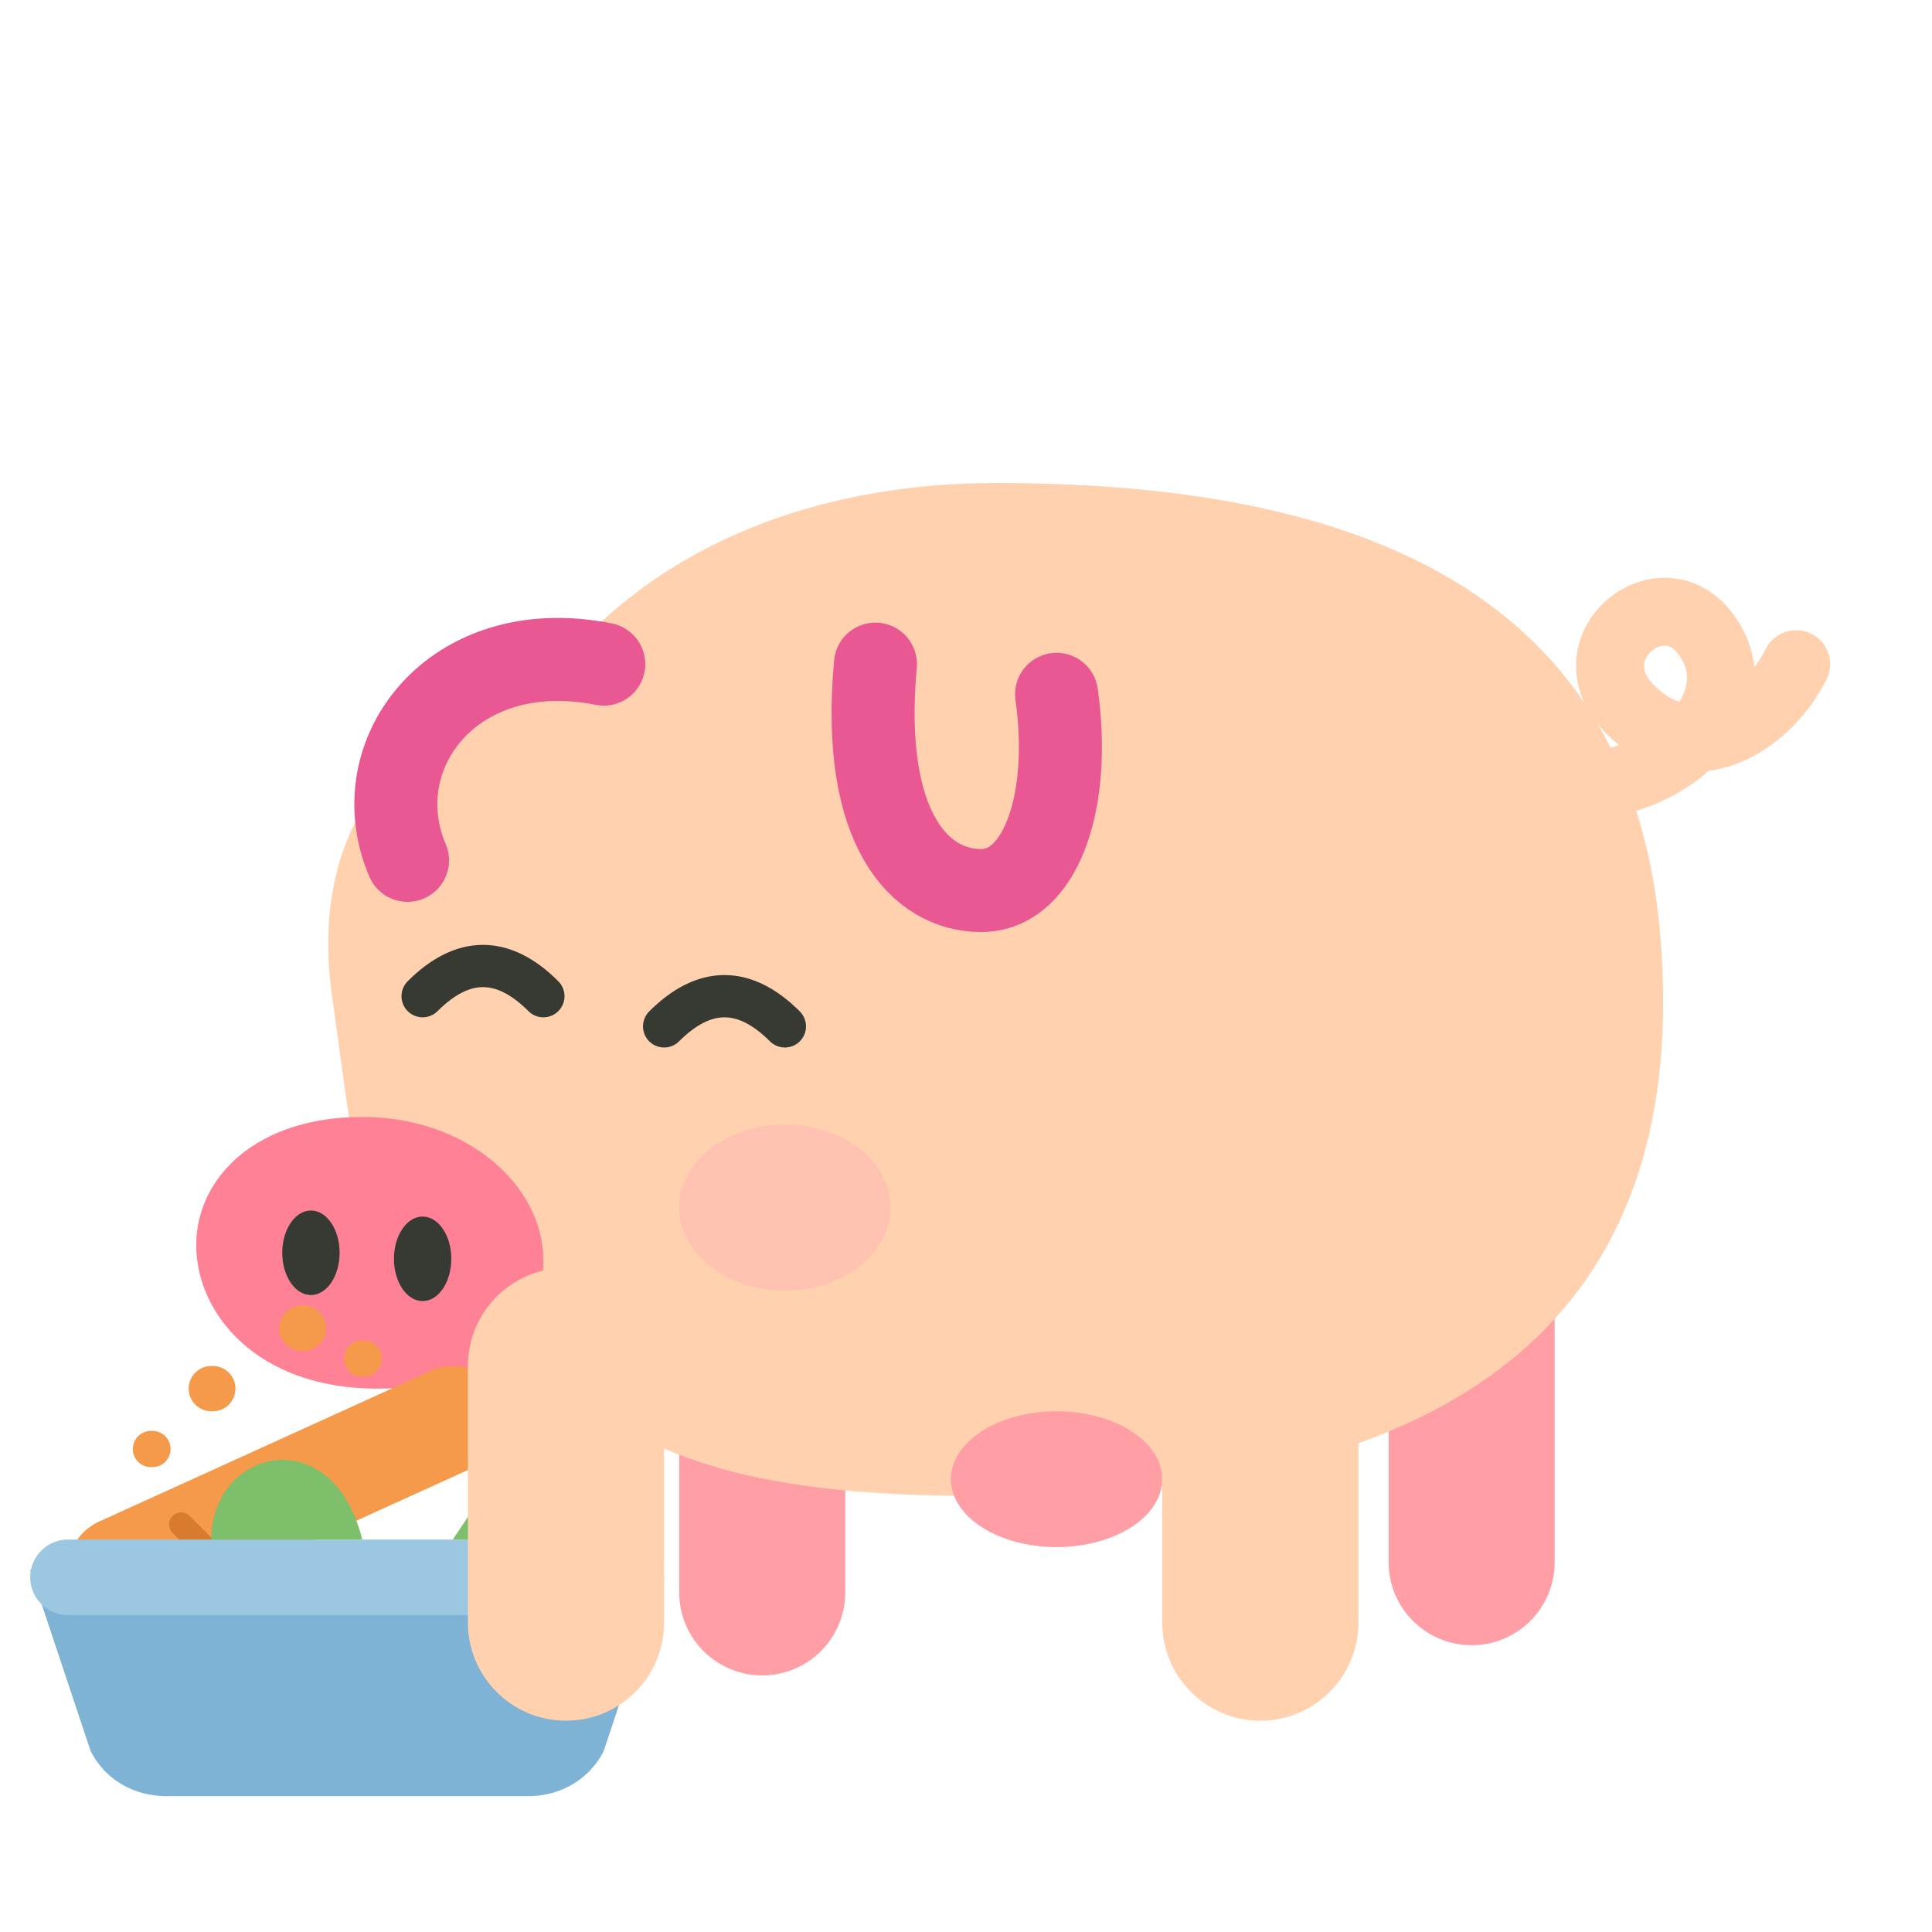
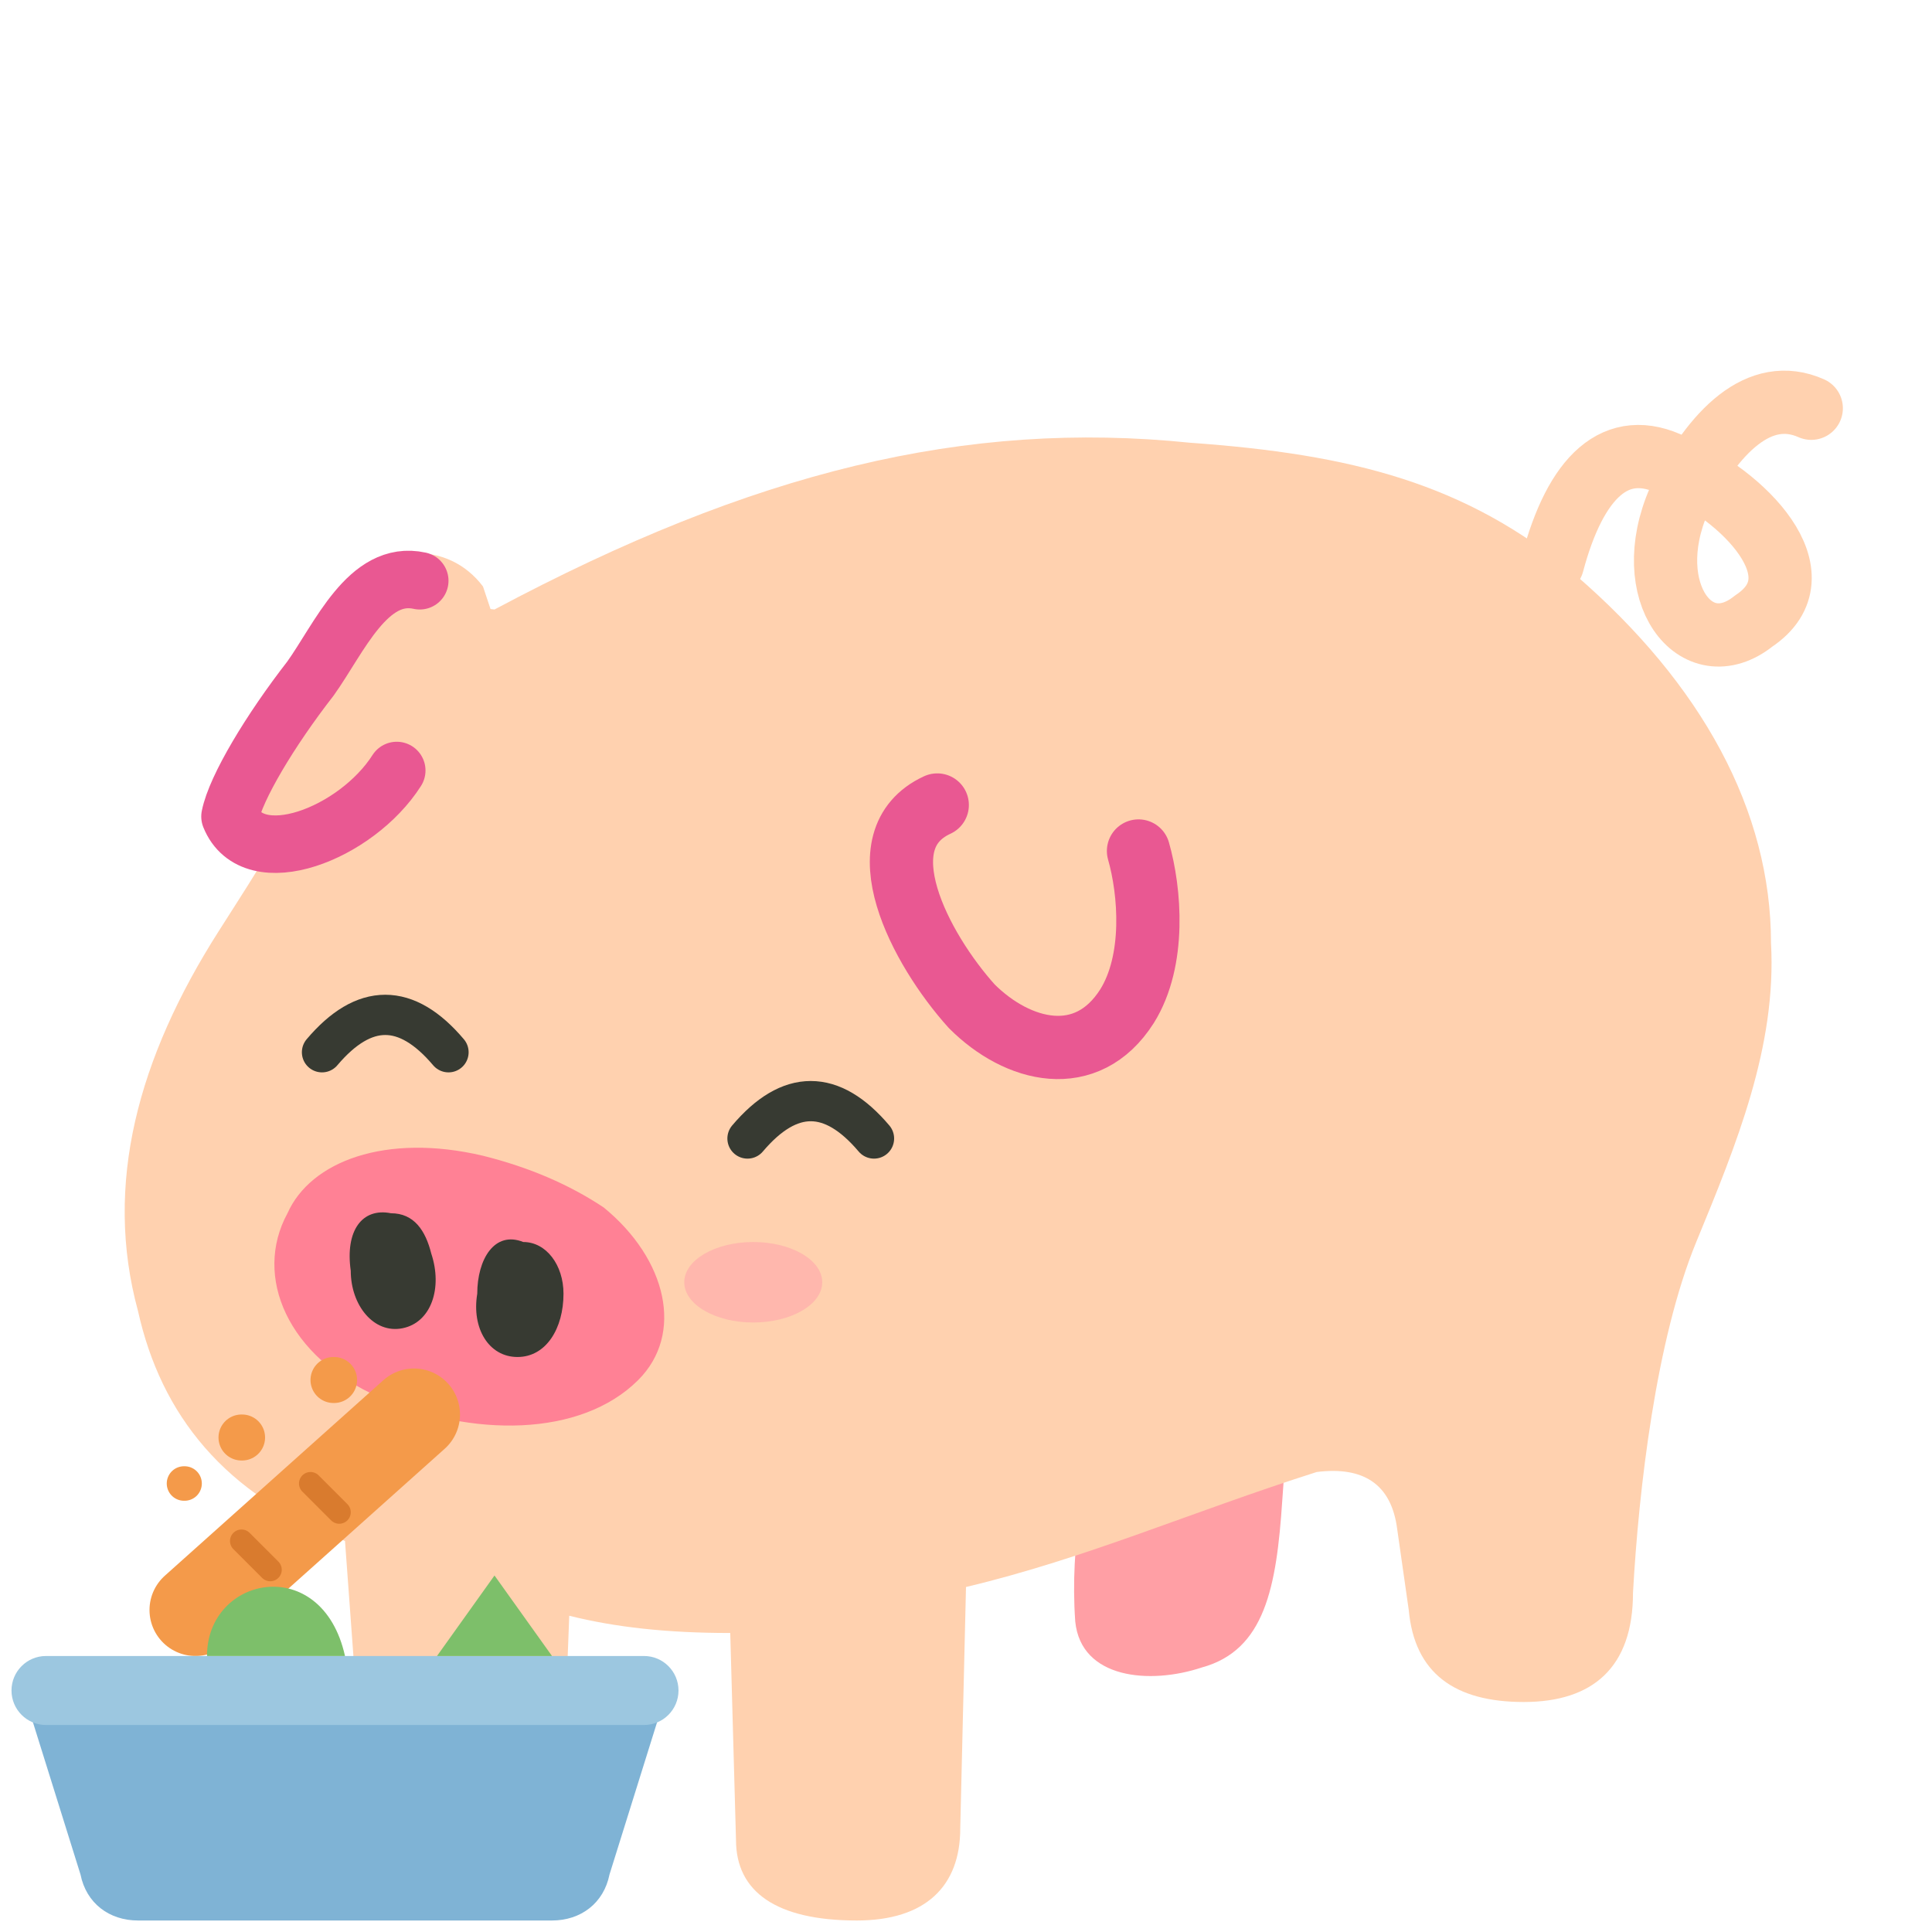
- <svg xmlns="http://www.w3.org/2000/svg" viewBox="0 0 128 128" width="128" height="128" role="img" aria-label="吃东西">
+ <svg xmlns="http://www.w3.org/2000/svg" viewBox="24 -36 336 336" width="128" height="128" role="img" aria-label="喂食">
  <style>
-     .head{animation:chomp .42s ease-in-out infinite;transform-origin:48px 64px}
-     .cheek{animation:puff .42s ease-in-out infinite;transform-box:fill-box;transform-origin:50% 50%}
-     .crumb{animation:crumb .84s ease-out infinite}
-     .crumb2{animation:crumb .84s ease-out -.42s infinite}
-     .tail{animation:wag .42s ease-in-out infinite;transform-origin:106px 52px}
-     @keyframes chomp{50%{transform:rotate(5deg) translateY(2px)}}
-     @keyframes puff{50%{transform:scale(1.25)}}
-     @keyframes crumb{0%{opacity:1;transform:translate(0,0)}100%{opacity:0;transform:translate(-8px,-10px)}}
+     .eye{animation:blink 4.2s infinite;transform-box:fill-box;transform-origin:50% 50%}
+     .tail{animation:wag 1.4s ease-in-out infinite;transform-origin:296px 64px}
+     .ear2{animation:flick 5.2s ease-in-out infinite;transform-origin:205px 108px}
+     @keyframes blink{0%,90%,100%{transform:scaleY(1)}93%{transform:scaleY(.1)}}
+     @keyframes wag{50%{transform:rotate(14deg)}}
+     @keyframes flick{0%,80%,100%{transform:rotate(0)}85%{transform:rotate(-12deg)}90%{transform:rotate(4deg)}}
+     .chomp{animation:chomp .42s ease-in-out infinite;transform-origin:190px 298px}
+     .blush{animation:puff .42s ease-in-out infinite;transform-box:fill-box;transform-origin:50% 50%}
+     .c1{animation:crumb .84s ease-out infinite}.c2{animation:crumb .84s ease-out -.42s infinite}
+     .tail{animation-duration:.42s}
+     @keyframes chomp{0%,100%{transform:rotate(3deg)}50%{transform:rotate(5deg) translateY(3px)}}
+     @keyframes puff{50%{transform:scale(1.35)}}
+     @keyframes crumb{0%{opacity:1;transform:translate(0,0)}100%{opacity:0;transform:translate(-18px,-24px)}}
    @media (prefers-reduced-motion:reduce){*{animation:none!important}}
-     @keyframes wag{50%{transform:rotate(24deg)}}
  </style>
-   <g stroke-linecap="round" stroke-linejoin="round">
-     <rect x="45" y="84" width="11" height="27" rx="5.5" fill="#FF9FA5" />
-     <rect x="92" y="82" width="11" height="27" rx="5.5" fill="#FF9FA5" />
-     <path class="tail" d="M106 52c6-1 10-6 7-10s-9 1-5 5 9 1 11-3" fill="none" stroke="#FFD1AF" stroke-width="4.5" />
-     <path d="M30 70C28 46 44 32 66 32S108 38 110 62 98 98 70 99 32 94 30 70Z" fill="#FFD1AF" />
-     <ellipse cx="70" cy="98" rx="7" ry="4.5" fill="#FF9FA5" />
-     <g class="head">
-       <path d="M22 66C20 52 30 44 44 46S62 58 60 72 48 92 36 90 24 80 22 66Z" fill="#FFD1AF" />
-       <path d="M40 44C30 42 24 50 27 57" fill="none" stroke="#E95892" stroke-width="5.5" />
-       <path d="M58 44C57 55 61 59 65 59C69 59 71 53 70 46" fill="none" stroke="#E95892" stroke-width="5.5" />
-       <path d="M28 66Q32 62 36 66M44 68Q48 64 52 68" fill="none" stroke="#373A32" stroke-width="2.8" />
-       <ellipse class="cheek" cx="52" cy="80" rx="7" ry="5.5" fill="#FFC2B0" />
-       <path d="M24 74c-7 0-11 4-11 8.5S17 92 25 92s11-3.6 11-8.5S31 74 24 74Z" fill="#FF8195" />
-       <ellipse cx="20.6" cy="83" rx="1.9" ry="2.8" fill="#373A32" />
-       <ellipse cx="28" cy="83.4" rx="1.9" ry="2.8" fill="#373A32" />
-       <path d="M30 94L8 104" fill="none" stroke="#F49A4A" stroke-width="7" />
-       <path d="M12 101L14 103M18 98L20 100" fill="none" stroke="#D97B2E" stroke-width="1.6" />
+   <g class="chomp">
+     <g class="pig" stroke-linecap="round" stroke-linejoin="round">
+       <path fill="#FF9FA5" d="M214 210C213 221 210 232 211 246C212 256 224 257 233 254C244 251 246 240 247 225L248 211Z" />
+       <path class="tail" d="M294 62C298 47 305 40 315 45C327 50 341 64 329 72C319 80 309 67 316 51C322 39 330 31 339 35" fill="none" stroke="#FFD1AF" stroke-width="11" />
+       <path fill="#FFD1AF" d="M110 70C155 46 192 37 231 41C259 43 279 48 298 64C320 83 332 105 332 128C333 146 326 163 319 180C312 197 309 223 308 241C308 254 301 260 289 260C277 260 270 255 269 244L267 230C266 222 261 219 253 220C231 227 213 235 192 240L191 282C191 292 185 298 173 298C159 298 152 293 152 284L151 248C140 248 131 247 123 245L122 271C121 282 116 287 104 287C93 287 88 283 87 273L84 232C63 224 52 210 48 192C42 170 48 148 62 126C69 115 75 106 80 94C87 79 96 68 110 70Z" />
+       <path fill="#FFD1AF" d="M63 107C64 97 75 81 84 68C90 58 102 58 108 66L115 87L90 113Z" />
+       <path class="ear1" d="M97 65C88 63 83 75 78 82C71 91 65 101 64 106C68 116 86 109 93 98" fill="none" stroke="#E95892" stroke-width="10" />
+       <path class="ear2" d="M187 104C174 110 184 129 193 139C201 147 213 150 220 139C225 131 224 119 222 112" fill="none" stroke="#E95892" stroke-width="11" />
+       <path d="M80 147Q91 134 102 147M154 162Q165 149 176 162" fill="none" stroke="#373A32" stroke-width="7" />
+       <path fill="#FF8195" d="M108 165C91 161 78 166 74 175C68 186 74 200 90 207C106 214 125 214 135 204C143 196 140 183 129 174C123 170 116 167 108 165Z" />
+       <path fill="#373A32" d="M92 175C87 174 84 178 85 185C85 191 89 196 94 195C99 194 101 188 99 182C98 178 96 175 92 175Z" />
+       <path fill="#373A32" d="M115 180C110 178 107 183 107 189C106 195 109 200 114 200C119 200 122 195 122 189C122 184 119 180 115 180Z" />
+       <ellipse class="blush" cx="155" cy="187" rx="12" ry="7" fill="#FFAFAC" opacity=".75" />
+       <path d="M96 210L58 244" fill="none" stroke="#F49A4A" stroke-width="16" stroke-linecap="round" />
+       <path d="M66 232l5 5M78 222l5 5" fill="none" stroke="#D97B2E" stroke-width="4" stroke-linecap="round" />
    </g>
-     <path class="crumb" d="M14 92h.1M20 88h.1" fill="none" stroke="#F49A4A" stroke-width="3" />
-     <path class="crumb2" d="M10 96h.1M24 90h.1" fill="none" stroke="#F49A4A" stroke-width="2.4" />
-     <path d="M2 104H44L40 116C39 118 37 119 35 119H11C9 119 7 118 6 116Z" fill="#7FB3D5" />
-     <rect x="2" y="102" width="42" height="5" rx="2.5" fill="#9CC7E0" />
-     <path d="M14 102C14 96 22 94 24 102M30 102l4-6 4 6" fill="#7DBF6A" />
-     <rect x="31" y="84" width="13" height="30" rx="6.5" fill="#FFD1AF" />
-     <rect x="77" y="84" width="13" height="30" rx="6.5" fill="#FFD1AF" />
  </g>
+   <path class="c1" d="M66 214h.1M82 204h.1" fill="none" stroke="#F49A4A" stroke-width="8" stroke-linecap="round" />
+   <path class="c2" d="M56 222h.1M90 210h.1" fill="none" stroke="#F49A4A" stroke-width="6" stroke-linecap="round" />
+   <path d="M28 258H140L130 290C129 295 125 298 120 298H48C43 298 39 295 38 290Z" fill="#7FB3D5" />
+   <rect x="26" y="252" width="116" height="12" rx="6" fill="#9CC7E0" />
+   <path d="M60 252C60 238 80 234 84 252M100 252l10-14 10 14" fill="#7DBF6A" />
</svg>
